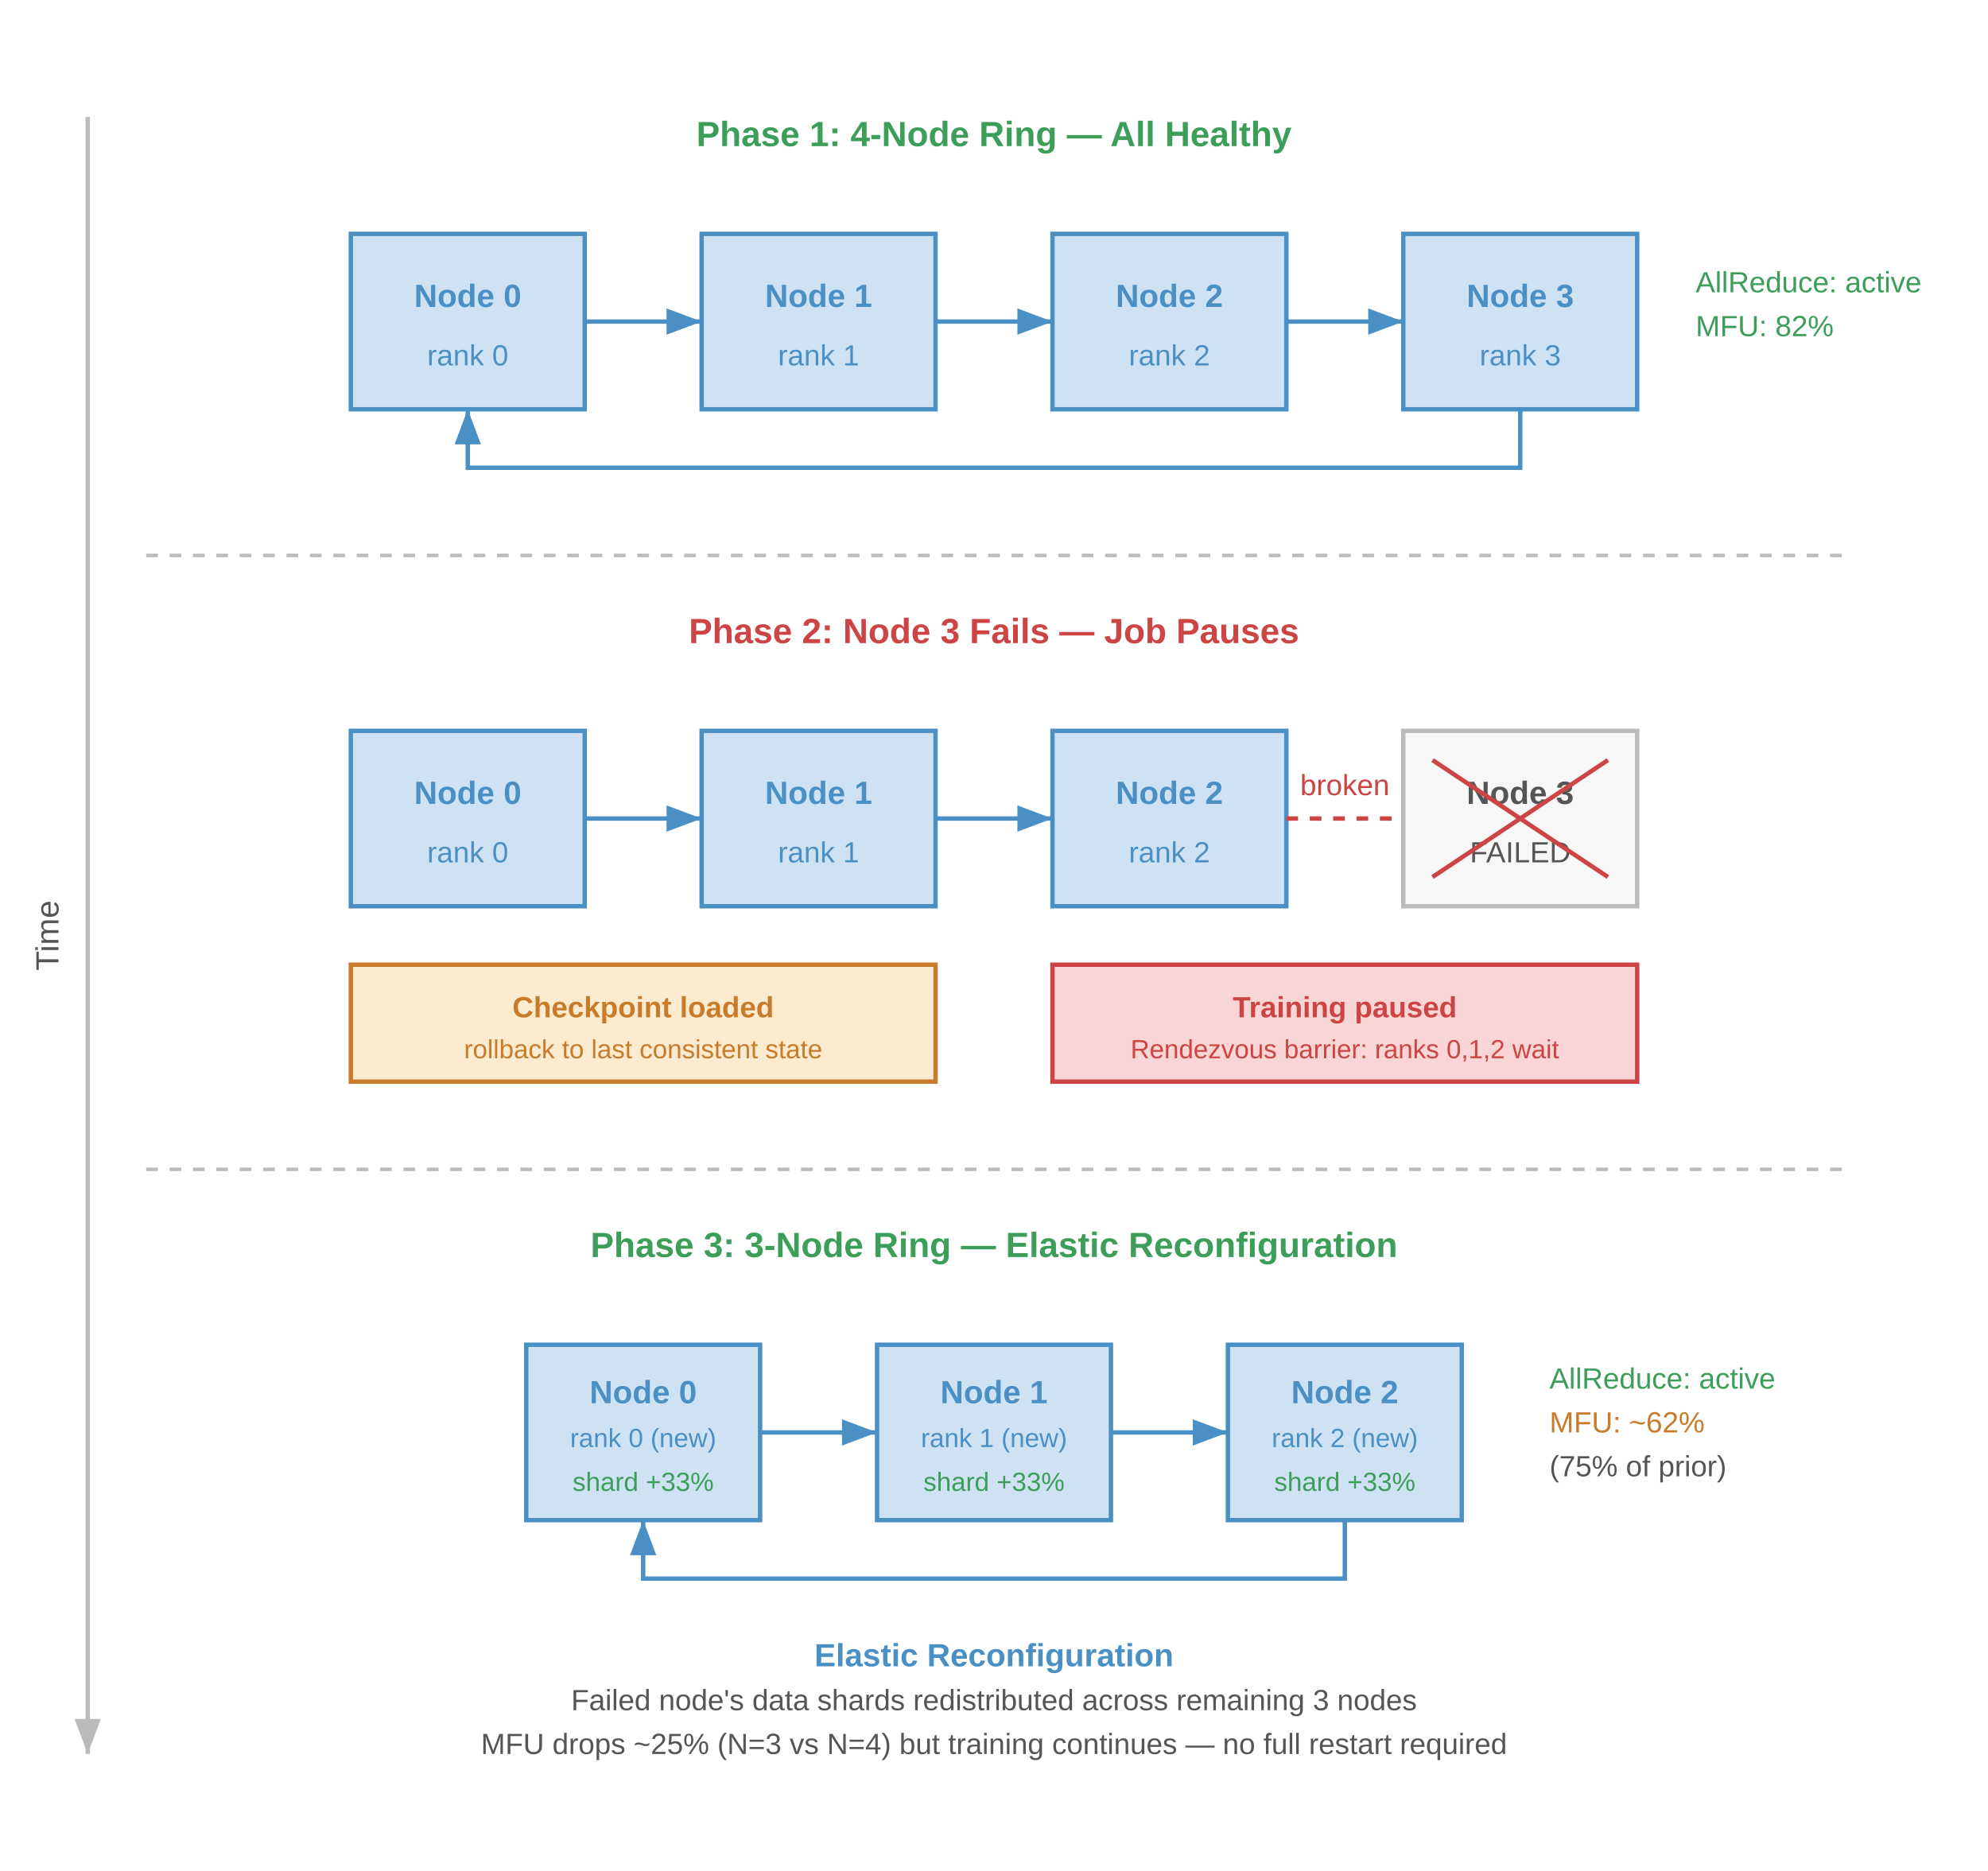
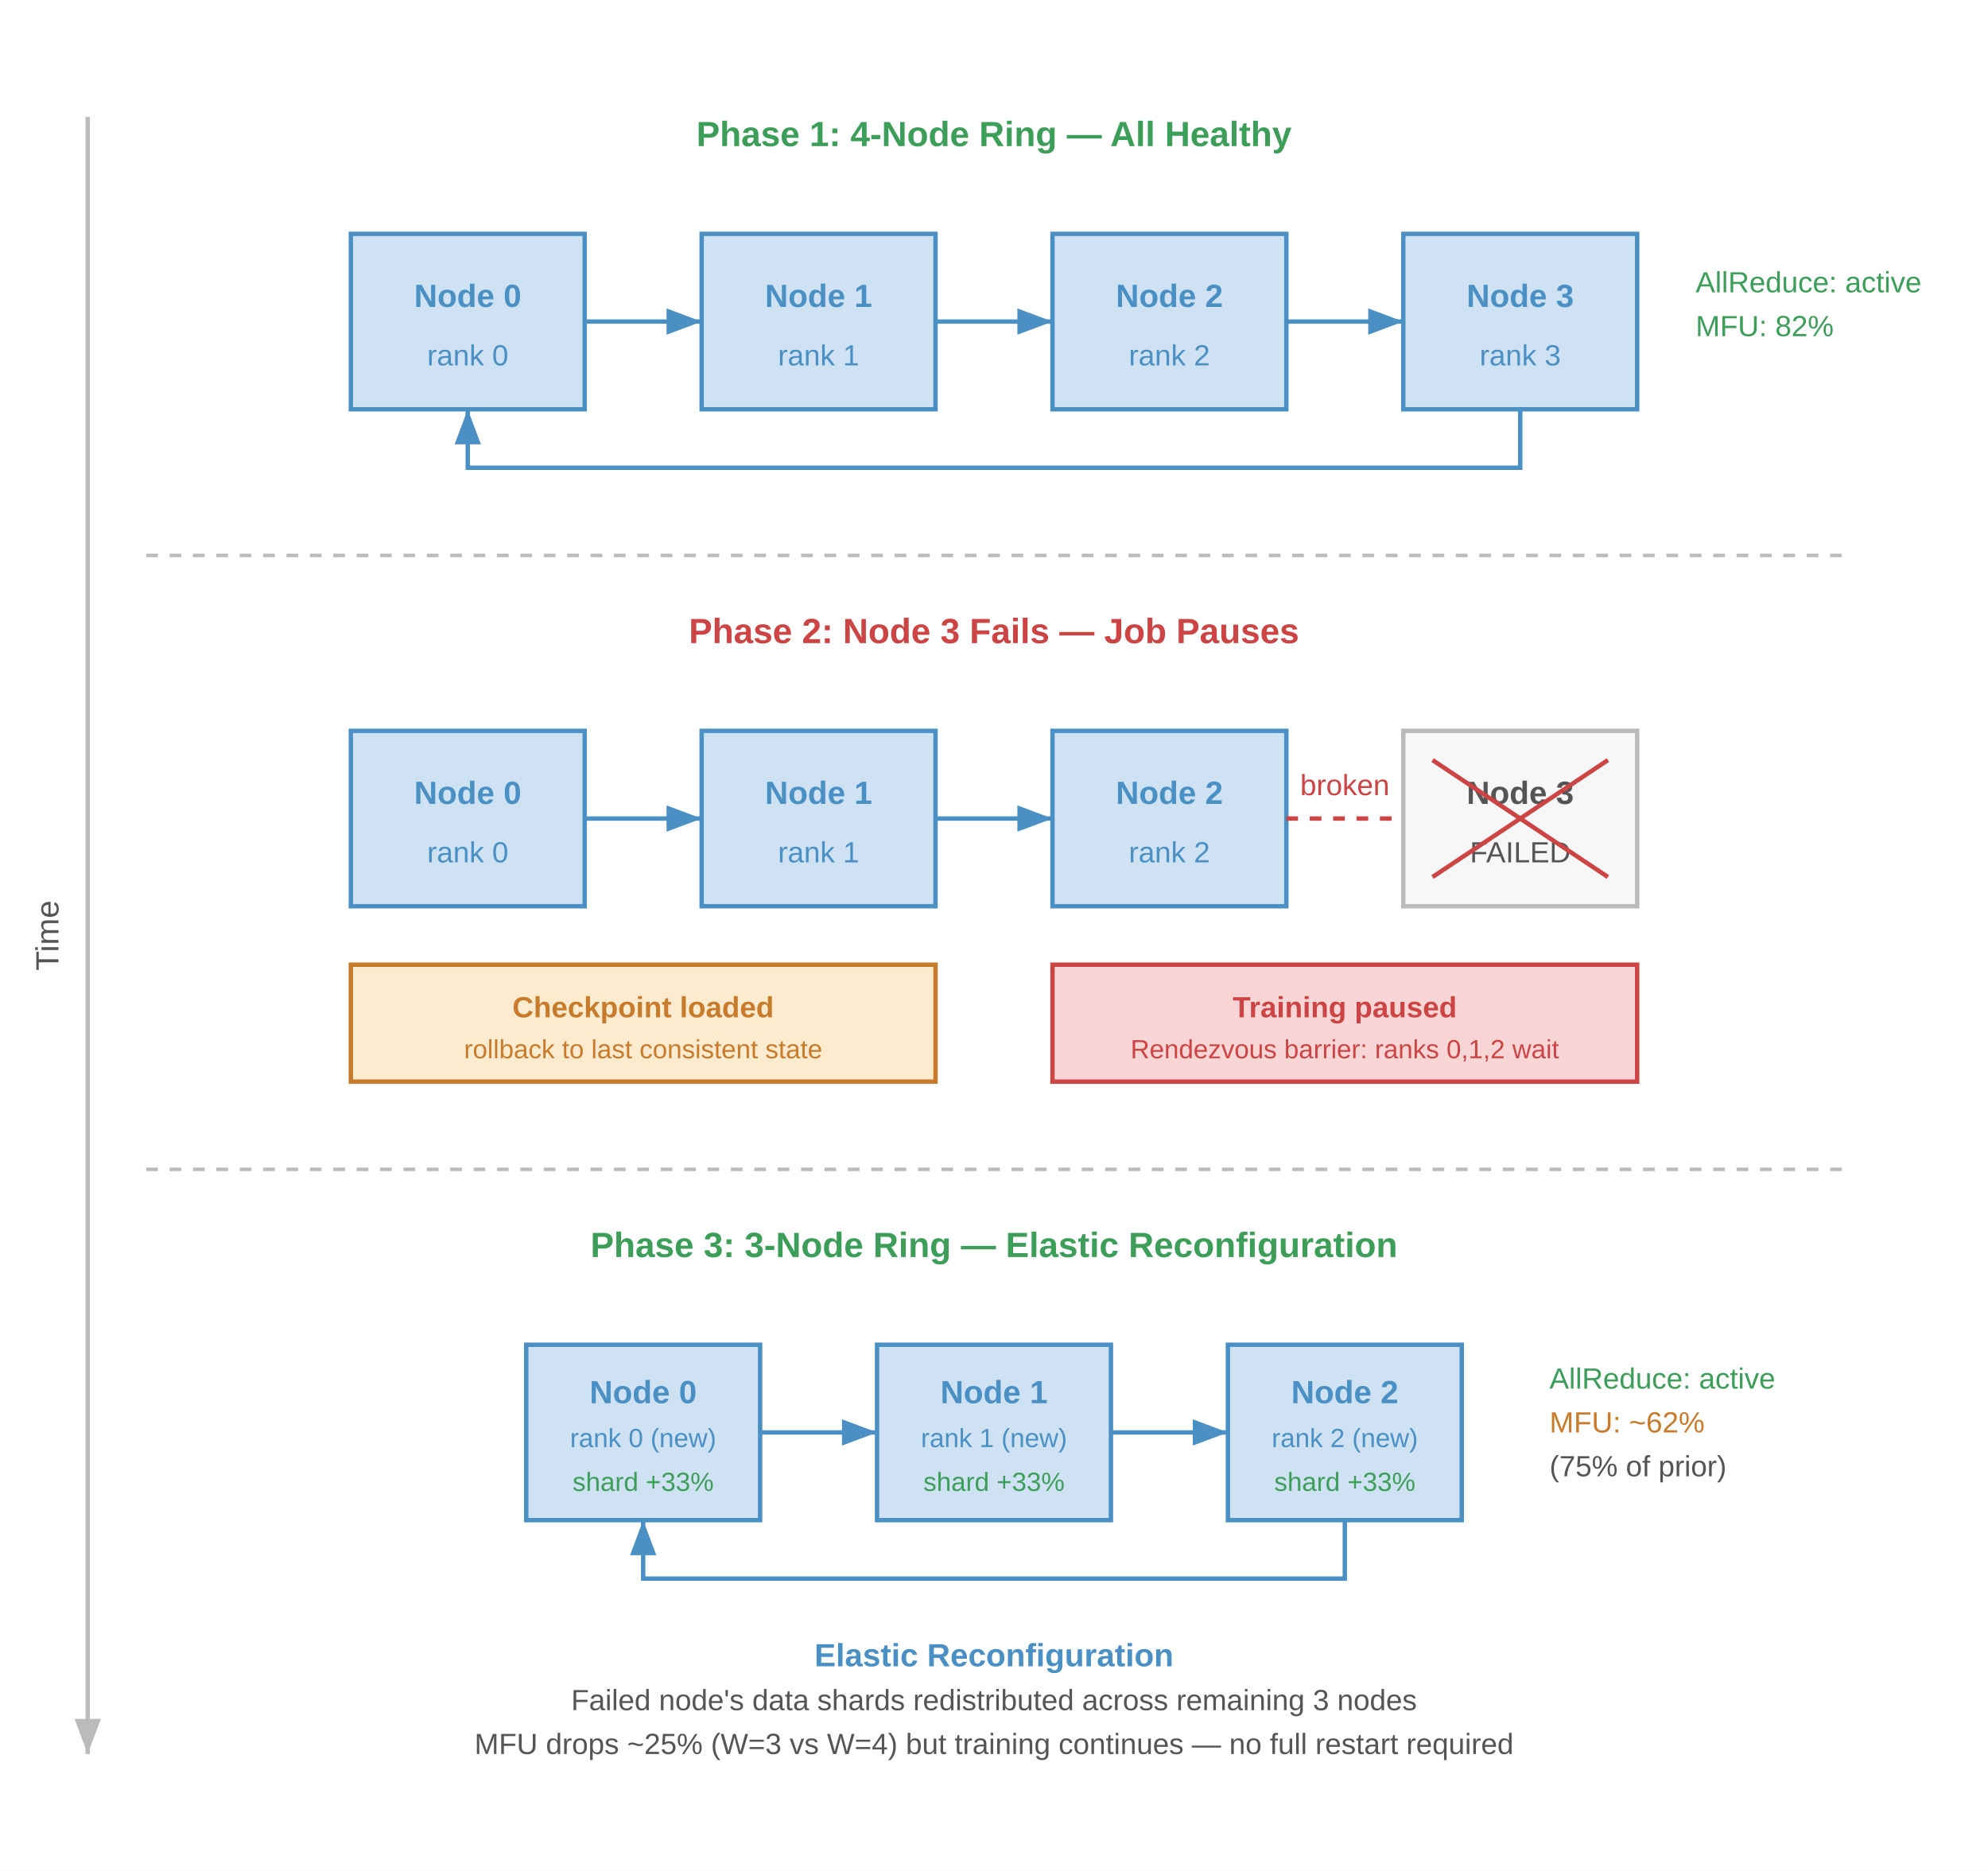
<svg xmlns="http://www.w3.org/2000/svg" font-family="Arial, Helvetica, sans-serif" viewBox="0 0 680 640">
  <defs>
    <marker id="arrowD" markerWidth="8" markerHeight="6" refX="8" refY="3" orient="auto">
      <path d="M0,0 L8,3 L0,6 Z" fill="#bbb" />
    </marker>
    <marker id="arrowR" markerWidth="8" markerHeight="6" refX="8" refY="3" orient="auto">
      <path d="M0,0 L8,3 L0,6 Z" fill="#c44" />
    </marker>
    <marker id="arrowB" markerWidth="8" markerHeight="6" refX="8" refY="3" orient="auto">
      <path d="M0,0 L8,3 L0,6 Z" fill="#4a90c4" />
    </marker>
  </defs>
  <rect width="680" height="640" fill="#fff" />
  <line x1="30" y1="40" x2="30" y2="600" stroke="#bbb" stroke-width="1.5" marker-end="url(#arrowD)" />
  <text x="20" y="320" text-anchor="middle" font-size="11" fill="#555" transform="rotate(-90,20,320)">Time</text>
  <text x="340" y="50" text-anchor="middle" font-size="12" font-weight="700" fill="#3d9e5a">Phase 1: 4-Node Ring — All Healthy</text>
  <rect x="120" y="80" width="80" height="60" fill="#cfe2f3" stroke="#4a90c4" stroke-width="1.5" />
  <text x="160" y="105" text-anchor="middle" font-size="11" font-weight="600" fill="#4a90c4">Node 0</text>
  <text x="160" y="125" text-anchor="middle" font-size="10" fill="#4a90c4">rank 0</text>
  <rect x="240" y="80" width="80" height="60" fill="#cfe2f3" stroke="#4a90c4" stroke-width="1.5" />
  <text x="280" y="105" text-anchor="middle" font-size="11" font-weight="600" fill="#4a90c4">Node 1</text>
  <text x="280" y="125" text-anchor="middle" font-size="10" fill="#4a90c4">rank 1</text>
  <rect x="360" y="80" width="80" height="60" fill="#cfe2f3" stroke="#4a90c4" stroke-width="1.5" />
  <text x="400" y="105" text-anchor="middle" font-size="11" font-weight="600" fill="#4a90c4">Node 2</text>
  <text x="400" y="125" text-anchor="middle" font-size="10" fill="#4a90c4">rank 2</text>
  <rect x="480" y="80" width="80" height="60" fill="#cfe2f3" stroke="#4a90c4" stroke-width="1.5" />
  <text x="520" y="105" text-anchor="middle" font-size="11" font-weight="600" fill="#4a90c4">Node 3</text>
  <text x="520" y="125" text-anchor="middle" font-size="10" fill="#4a90c4">rank 3</text>
  <line x1="200" y1="110" x2="240" y2="110" stroke="#4a90c4" stroke-width="1.5" marker-end="url(#arrowB)" />
  <line x1="320" y1="110" x2="360" y2="110" stroke="#4a90c4" stroke-width="1.5" marker-end="url(#arrowB)" />
  <line x1="440" y1="110" x2="480" y2="110" stroke="#4a90c4" stroke-width="1.5" marker-end="url(#arrowB)" />
  <path d="M 520 140 L 520 160 L 160 160 L 160 140" fill="none" stroke="#4a90c4" stroke-width="1.5" marker-end="url(#arrowB)" />
  <text x="580" y="100" font-size="10" fill="#3d9e5a">AllReduce: active</text>
  <text x="580" y="115" font-size="10" fill="#3d9e5a">MFU: 82%</text>
  <line x1="50" y1="190" x2="630" y2="190" stroke="#bbb" stroke-width="1.2" stroke-dasharray="4,4" />
  <text x="340" y="220" text-anchor="middle" font-size="12" font-weight="700" fill="#c44">Phase 2: Node 3 Fails — Job Pauses</text>
  <rect x="120" y="250" width="80" height="60" fill="#cfe2f3" stroke="#4a90c4" stroke-width="1.5" />
  <text x="160" y="275" text-anchor="middle" font-size="11" font-weight="600" fill="#4a90c4">Node 0</text>
  <text x="160" y="295" text-anchor="middle" font-size="10" fill="#4a90c4">rank 0</text>
  <rect x="240" y="250" width="80" height="60" fill="#cfe2f3" stroke="#4a90c4" stroke-width="1.5" />
  <text x="280" y="275" text-anchor="middle" font-size="11" font-weight="600" fill="#4a90c4">Node 1</text>
  <text x="280" y="295" text-anchor="middle" font-size="10" fill="#4a90c4">rank 1</text>
  <rect x="360" y="250" width="80" height="60" fill="#cfe2f3" stroke="#4a90c4" stroke-width="1.5" />
  <text x="400" y="275" text-anchor="middle" font-size="11" font-weight="600" fill="#4a90c4">Node 2</text>
  <text x="400" y="295" text-anchor="middle" font-size="10" fill="#4a90c4">rank 2</text>
  <rect x="480" y="250" width="80" height="60" fill="#f7f7f7" stroke="#bbb" stroke-width="1.5" />
  <text x="520" y="275" text-anchor="middle" font-size="11" font-weight="600" fill="#555">Node 3</text>
  <text x="520" y="295" text-anchor="middle" font-size="10" fill="#555">FAILED</text>
  <line x1="490" y1="260" x2="550" y2="300" stroke="#c44" stroke-width="1.5" />
  <line x1="550" y1="260" x2="490" y2="300" stroke="#c44" stroke-width="1.5" />
  <line x1="200" y1="280" x2="240" y2="280" stroke="#4a90c4" stroke-width="1.5" marker-end="url(#arrowB)" />
  <line x1="320" y1="280" x2="360" y2="280" stroke="#4a90c4" stroke-width="1.5" marker-end="url(#arrowB)" />
  <line x1="440" y1="280" x2="480" y2="280" stroke="#c44" stroke-width="1.5" stroke-dasharray="4,4" />
  <text x="460" y="272" text-anchor="middle" font-size="10" fill="#c44">broken</text>
  <rect x="120" y="330" width="200" height="40" fill="#fdebd0" stroke="#c87b2a" stroke-width="1.5" />
  <text x="220" y="348" text-anchor="middle" font-size="10" fill="#c87b2a" font-weight="700">Checkpoint loaded</text>
  <text x="220" y="362" text-anchor="middle" font-size="9" fill="#c87b2a">rollback to last consistent state</text>
  <rect x="360" y="330" width="200" height="40" fill="#f9d6d5" stroke="#c44" stroke-width="1.5" />
  <text x="460" y="348" text-anchor="middle" font-size="10" fill="#c44" font-weight="700">Training paused</text>
  <text x="460" y="362" text-anchor="middle" font-size="9" fill="#c44">Rendezvous barrier: ranks 0,1,2 wait</text>
  <line x1="50" y1="400" x2="630" y2="400" stroke="#bbb" stroke-width="1.2" stroke-dasharray="4,4" />
  <text x="340" y="430" text-anchor="middle" font-size="12" font-weight="700" fill="#3d9e5a">Phase 3: 3-Node Ring — Elastic Reconfiguration</text>
  <rect x="180" y="460" width="80" height="60" fill="#cfe2f3" stroke="#4a90c4" stroke-width="1.5" />
  <text x="220" y="480" text-anchor="middle" font-size="11" font-weight="600" fill="#4a90c4">Node 0</text>
  <text x="220" y="495" text-anchor="middle" font-size="9" fill="#4a90c4">rank 0 (new)</text>
  <text x="220" y="510" text-anchor="middle" font-size="9" fill="#3d9e5a">shard +33%</text>
  <rect x="300" y="460" width="80" height="60" fill="#cfe2f3" stroke="#4a90c4" stroke-width="1.5" />
  <text x="340" y="480" text-anchor="middle" font-size="11" font-weight="600" fill="#4a90c4">Node 1</text>
  <text x="340" y="495" text-anchor="middle" font-size="9" fill="#4a90c4">rank 1 (new)</text>
  <text x="340" y="510" text-anchor="middle" font-size="9" fill="#3d9e5a">shard +33%</text>
  <rect x="420" y="460" width="80" height="60" fill="#cfe2f3" stroke="#4a90c4" stroke-width="1.5" />
  <text x="460" y="480" text-anchor="middle" font-size="11" font-weight="600" fill="#4a90c4">Node 2</text>
  <text x="460" y="495" text-anchor="middle" font-size="9" fill="#4a90c4">rank 2 (new)</text>
  <text x="460" y="510" text-anchor="middle" font-size="9" fill="#3d9e5a">shard +33%</text>
  <line x1="260" y1="490" x2="300" y2="490" stroke="#4a90c4" stroke-width="1.5" marker-end="url(#arrowB)" />
  <line x1="380" y1="490" x2="420" y2="490" stroke="#4a90c4" stroke-width="1.5" marker-end="url(#arrowB)" />
  <path d="M 460 520 L 460 540 L 220 540 L 220 520" fill="none" stroke="#4a90c4" stroke-width="1.5" marker-end="url(#arrowB)" />
  <text x="530" y="475" font-size="10" fill="#3d9e5a">AllReduce: active</text>
  <text x="530" y="490" font-size="10" fill="#c87b2a">MFU: ~62%</text>
  <text x="530" y="505" font-size="10" fill="#555">(75% of prior)</text>
  <text x="340" y="570" text-anchor="middle" font-size="11" font-weight="700" fill="#4a90c4">Elastic Reconfiguration</text>
  <text x="340" y="585" text-anchor="middle" font-size="10" fill="#555">Failed node's data shards redistributed across remaining 3 nodes</text>
-   <text x="340" y="600" text-anchor="middle" font-size="10" fill="#555">MFU drops ~25% (N=3 vs N=4) but training continues — no full restart required</text>
+   <text x="340" y="600" text-anchor="middle" font-size="10" fill="#555">MFU drops ~25% (W=3 vs W=4) but training continues — no full restart required</text>
</svg>
